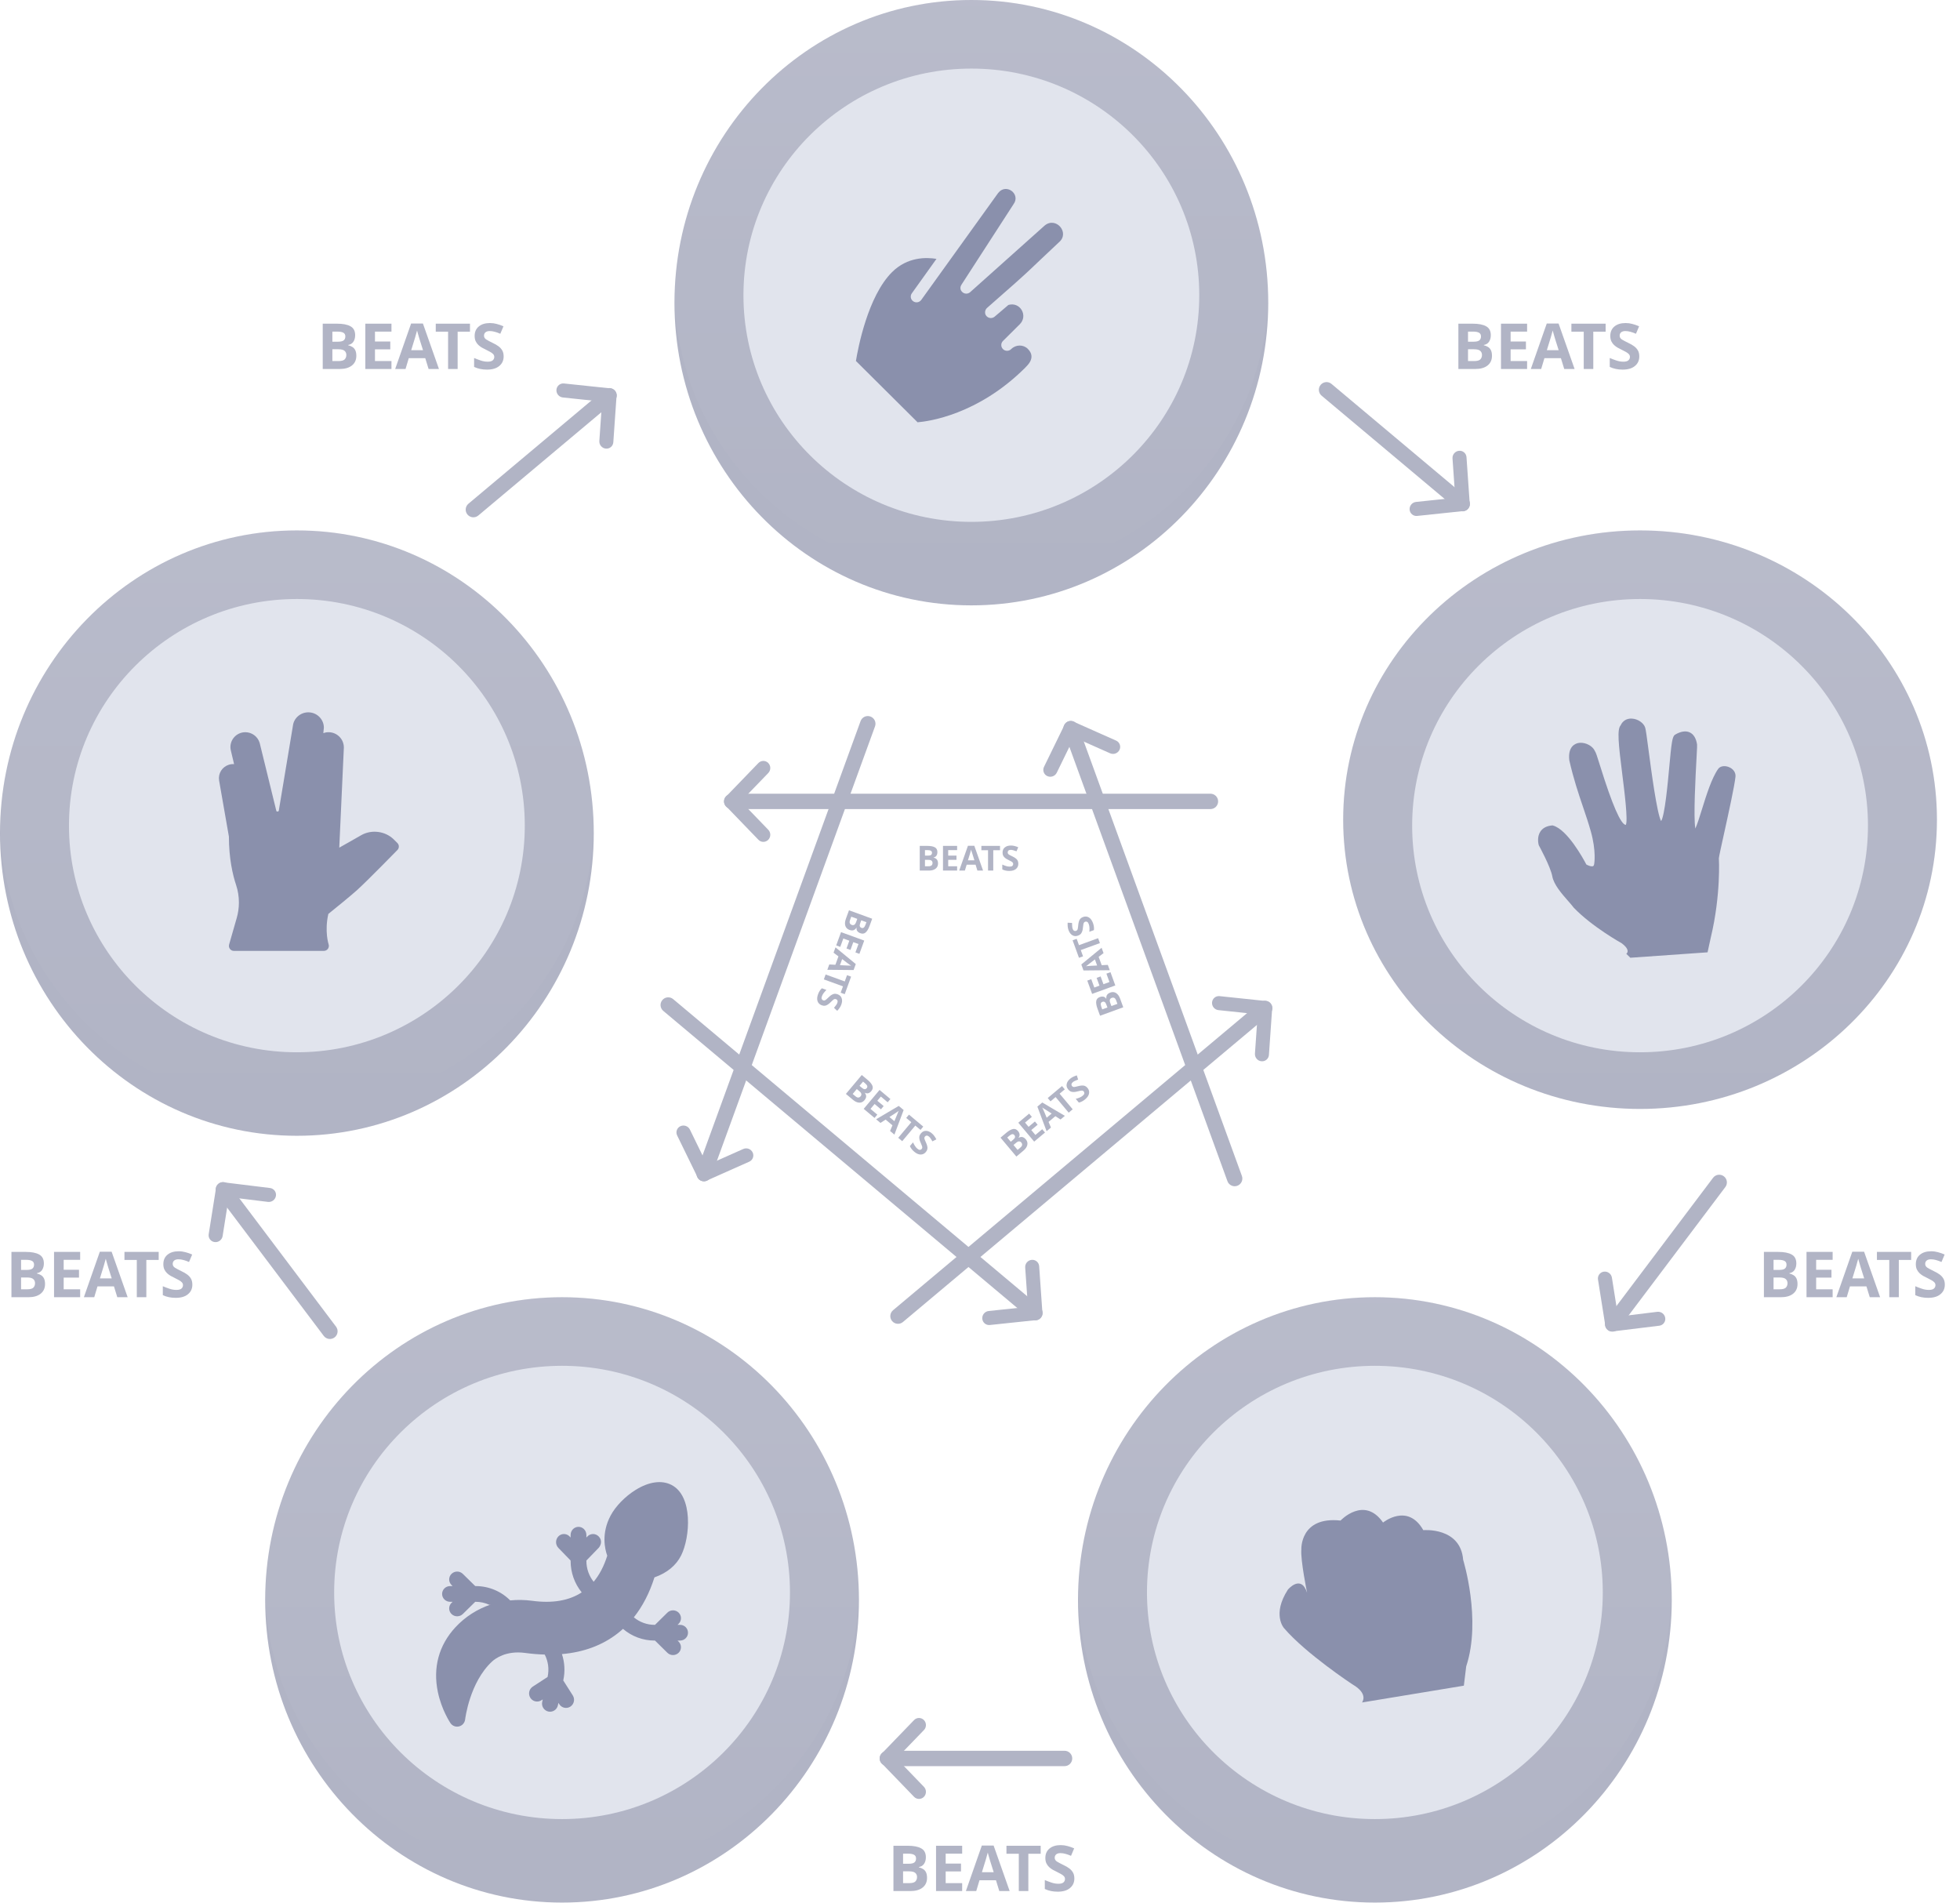
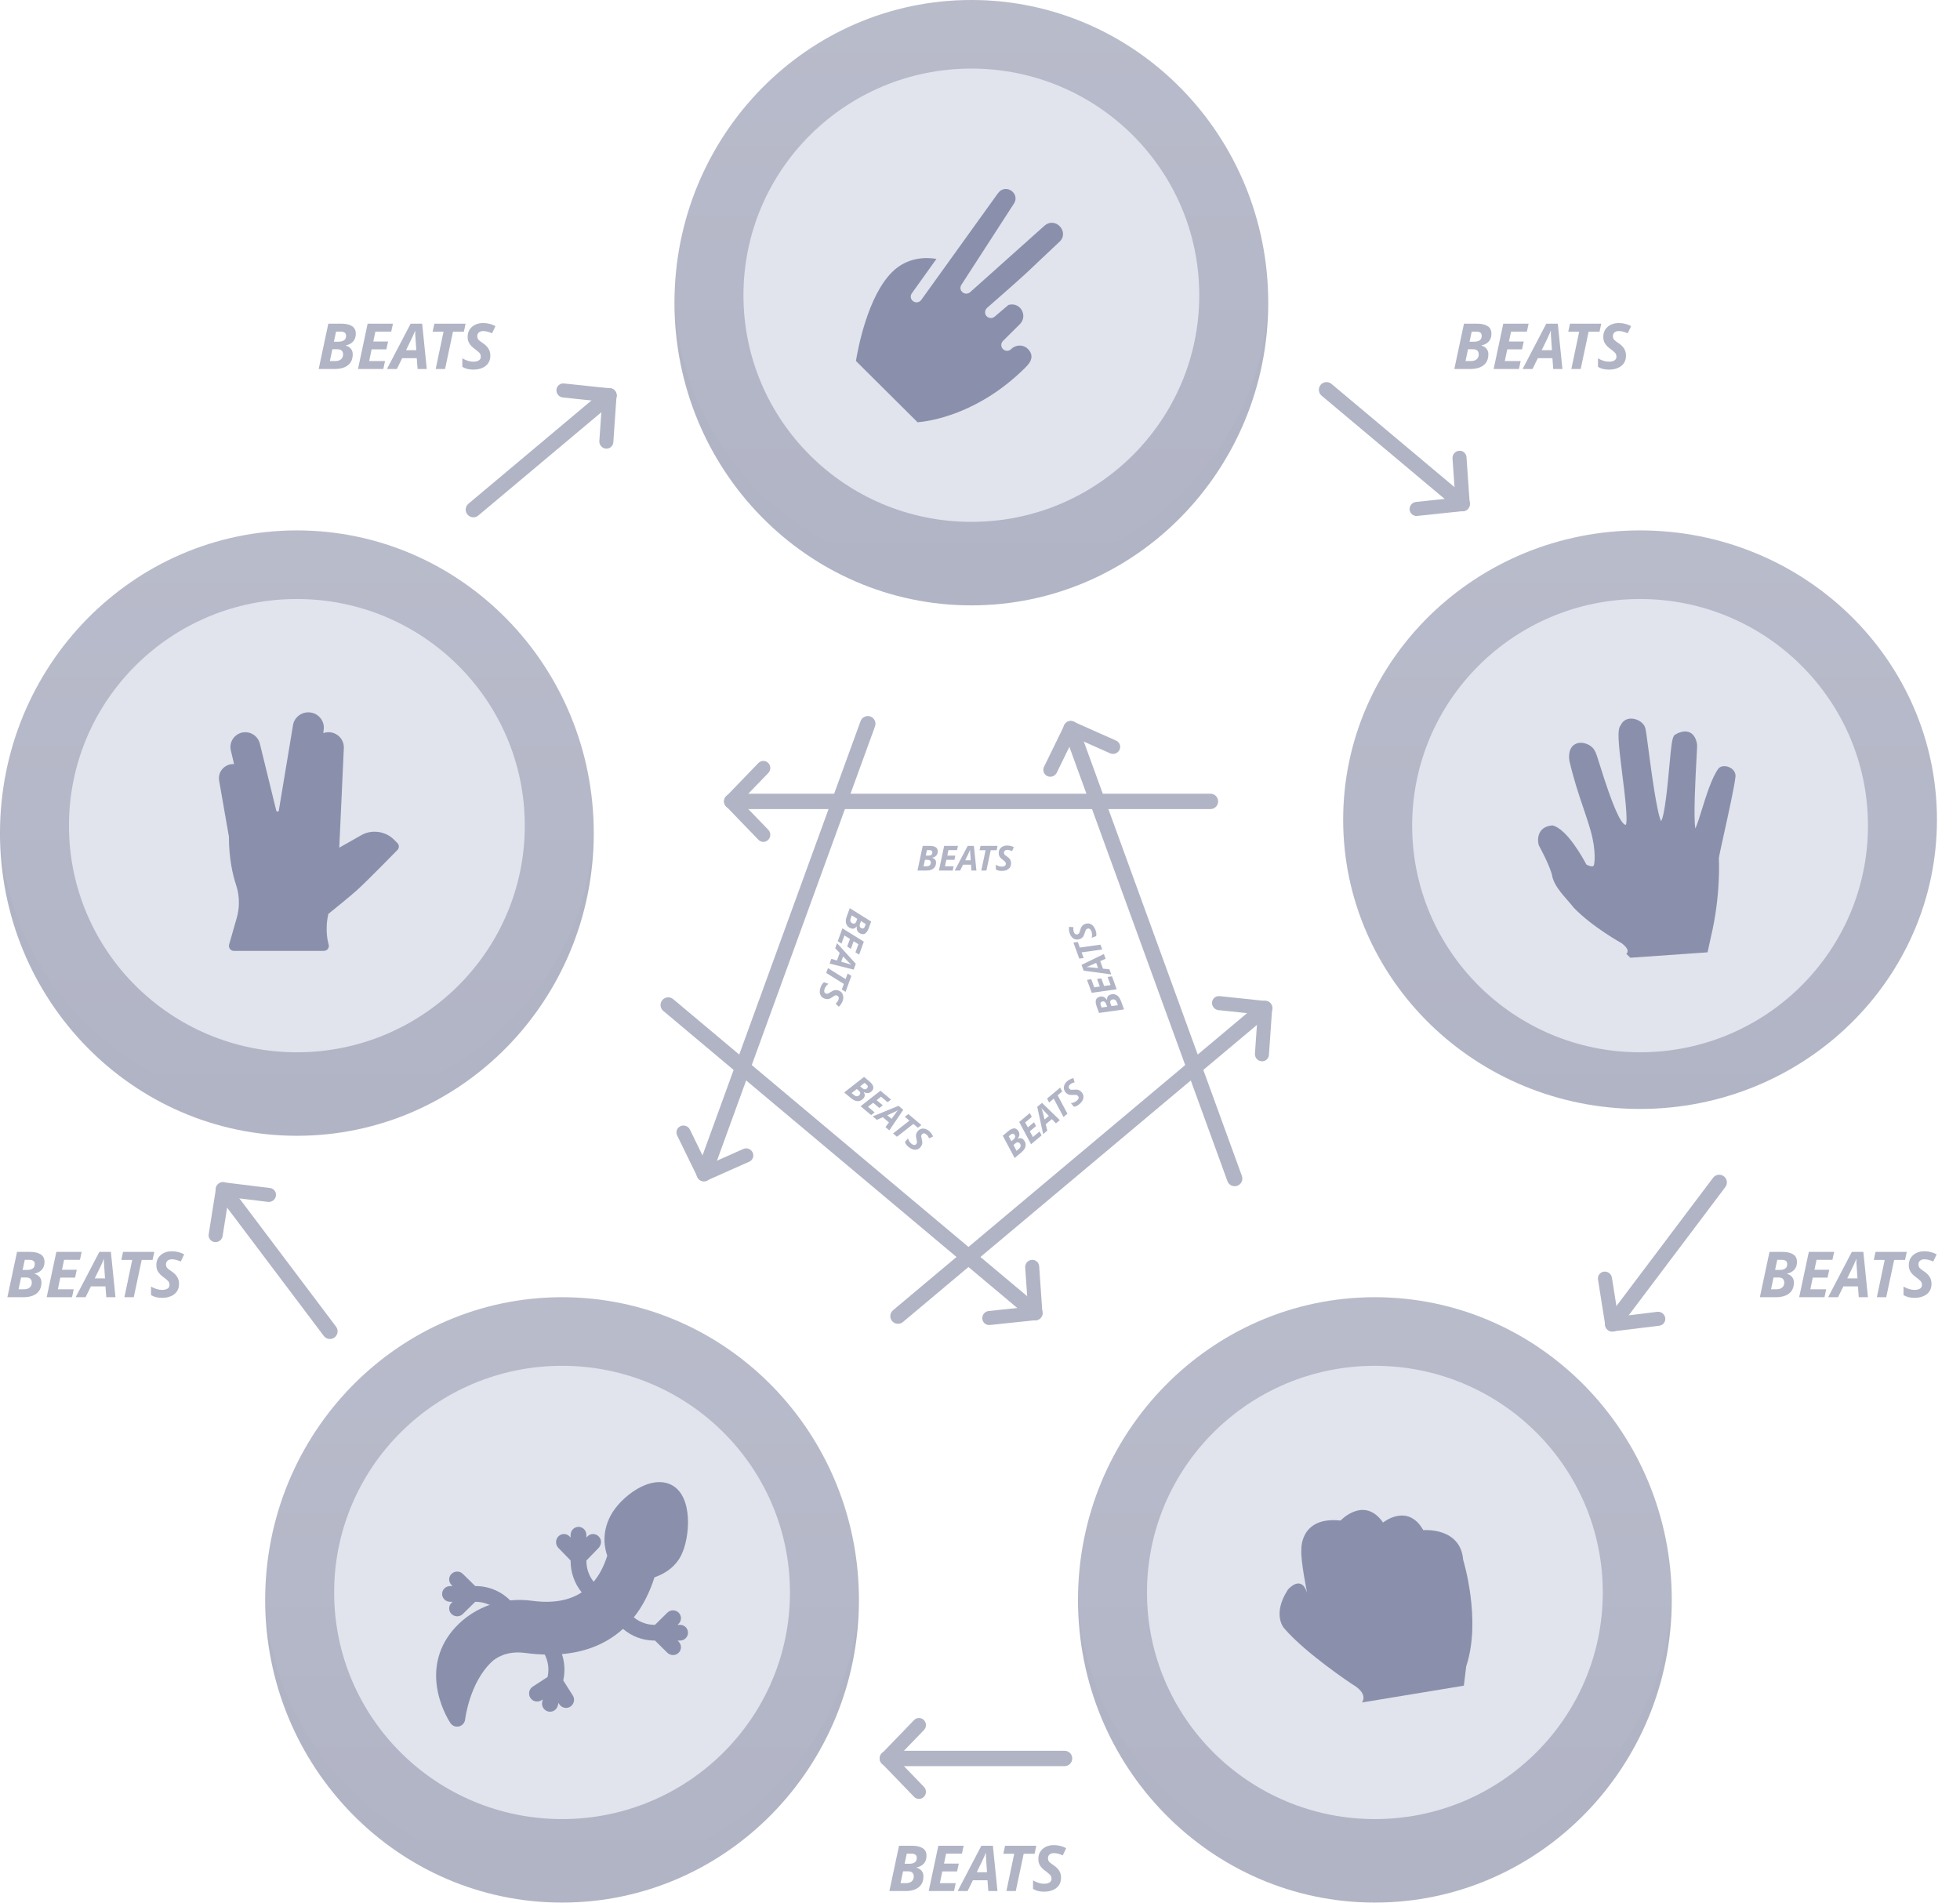
<svg xmlns="http://www.w3.org/2000/svg" width="340" height="330">
  <defs>
    <linearGradient id="a" x1="50%" x2="50%" y1="0%" y2="100%">
      <stop offset="0%" stop-color="#FFF" stop-opacity=".097" />
      <stop offset="100%" stop-color="#FFF" stop-opacity="0" />
    </linearGradient>
  </defs>
  <g fill="none" fill-rule="evenodd">
    <g transform="translate(233 92)">
      <ellipse cx="51.5" cy="50.172" fill="#B1B4C5" rx="51.5" ry="50.172" />
      <ellipse cx="51.5" cy="50.172" fill="url(#a)" rx="51.5" ry="50.172" />
      <g transform="translate(11.965 11.897)">
        <ellipse cx="39.535" cy="39.31" fill="#E1E4ED" rx="39.535" ry="39.31" />
        <path fill="#8A90AC" fill-rule="nonzero" d="M54.896 29.133a2.078 2.078 0 00-.874-.14c-.405.028-.732.192-.925.46-1.14 1.595-2.074 4.607-2.827 7.028-.345 1.119-.81 2.616-1.145 3.327-.35-1.991.045-9.287.199-12.096l.002-.046c.107-1.952.121-2.294.098-2.444-.17-1.07-.599-1.774-1.278-2.088-.686-.32-1.577-.178-2.537.399-.481.29-.614 1.288-1.028 5.81l-.001.02c-.228 2.485-.751 8.206-1.395 9.159-.727-1.333-1.728-8.907-2.16-12.185-.301-2.296-.477-3.614-.596-4.012-.249-.834-1.3-1.544-2.34-1.583-.867-.043-1.578.397-1.917 1.162-.635.705-.41 3.045.29 8.586.335 2.637 1.024 8.084.59 8.695-.865-.094-2.35-3.506-4.414-10.144-.58-1.86-.759-2.418-.937-2.663-.35-.853-1.542-1.51-2.61-1.436-.092.006-.18.018-.268.035-.56.11-1.836.625-1.564 2.998.754 3.29 1.573 5.705 2.367 8.05l.016.046c.476 1.404.925 2.731 1.343 4.204.984 3.476.601 5.633.596 5.658-.032.222-.1.357-.204.405a.396.396 0 01-.139.031c-.311.022-.78-.185-1.02-.319-.551-1.051-3.293-6.062-5.778-6.757l-.09-.026-.09.008c-.911.086-1.581.43-1.991 1.023-.649.937-.38 2.13-.315 2.369l.036.086c.02.036 2.013 3.664 2.322 5.352.266 1.447 1.642 3.015 2.748 4.275l.046.051c.36.413.672.769.917 1.099 3.21 3.343 8.287 6.156 8.328 6.179.633.466.985.917 1.023 1.306a.566.566 0 01-.114.41l-.11.116.702.681 13.392-.94.571-2.613c1.766-7.38 1.397-13.672 1.391-13.714.007-.232.502-2.47.9-4.28l.011-.046c.794-3.603 1.78-8.087 1.97-9.793.082-.73-.386-1.399-1.19-1.703z" />
      </g>
    </g>
    <g transform="translate(0 92)">
      <ellipse cx="51.5" cy="52.5" fill="#B1B4C5" rx="51.5" ry="52.5" />
      <ellipse cx="51.5" cy="50.172" fill="url(#a)" rx="51.5" ry="50.172" />
      <g transform="translate(11.965 11.897)">
        <ellipse cx="39.535" cy="39.31" fill="#E1E4ED" rx="39.535" ry="39.31" />
        <path fill="#8A90AC" fill-rule="nonzero" d="M56.968 42.321l-.613-.61c-1.465-1.456-3.86-1.774-5.647-.752l-3.82 2.17.797-17.382a2.654 2.654 0 00-2.659-2.644c-.317 0-.621.056-.904.158l.095-.933c0-1.474-1.211-2.673-2.698-2.673-1.375 0-2.528 1.025-2.674 2.34l-2.45 14.721c-.032.2-.381.18-.418.054l-2.895-11.802a2.598 2.598 0 00-2.487-1.865c-.794 0-1.533.356-2.027.975a2.546 2.546 0 00-.49 2.186l.563 2.376a2.376 2.376 0 00-.949.12 2.445 2.445 0 00-1.652 2.708l1.703 9.739c0 3.842.678 6.685 1.246 8.392.324.974.488 1.999.488 3.045 0 .911-.127 1.818-.38 2.693l-1.32 4.599a.863.863 0 00.833 1.098h15.607a.866.866 0 00.823-1.135c-.009-.022-.734-2.248-.048-5.276.87-.703 3.917-3.166 5.011-4.16 1.809-1.642 6.764-6.716 6.974-6.932a.858.858 0 00-.009-1.21z" />
      </g>
    </g>
    <g transform="translate(117)">
      <ellipse cx="51.5" cy="52.5" fill="#B1B4C5" rx="51.5" ry="52.5" />
      <ellipse cx="51.5" cy="50.172" fill="url(#a)" rx="51.5" ry="50.172" />
      <g transform="translate(11.965 11.897)">
        <ellipse cx="39.535" cy="39.31" fill="#E1E4ED" rx="39.535" ry="39.31" />
        <path fill="#8A90AC" fill-rule="nonzero" d="M29.214 38.974l4.271-5.97c-1.775-.295-5.035-.36-7.705 2.295-4.208 4.184-5.913 13.225-6.268 15.413l10.696 10.636c1.926-.164 10.452-1.296 18.667-9.464.087-.177 2.088-1.647.452-3.274-.78-.776-2.073-.762-2.871.032a1.01 1.01 0 01-1.436.014.996.996 0 01.014-1.428l2.903-2.886c1.476-1.467.085-3.941-1.974-3.347l-2.377 2.023a1.022 1.022 0 01-1.435-.099c-.369-.424-.29-1.067.13-1.429 8.301-7.242 7.09-6.37 12.43-11.347 1.996-1.652-.515-4.575-2.481-2.901L39.31 38.794a1.01 1.01 0 01-1.322-.014c-.427-.367-.437-.895-.158-1.312l9.012-13.931c1.318-1.774-1.275-3.744-2.663-1.956l-13.325 18.53a1.009 1.009 0 01-1.41.246.976.976 0 01-.23-1.383z" />
      </g>
    </g>
    <g transform="translate(187 225)">
      <ellipse cx="51.5" cy="52.5" fill="#B1B4C5" rx="51.5" ry="52.5" />
      <ellipse cx="51.5" cy="50.172" fill="url(#a)" rx="51.5" ry="50.172" />
      <g transform="translate(11.965 11.897)">
        <ellipse cx="39.535" cy="39.31" fill="#E1E4ED" rx="39.535" ry="39.31" />
        <path fill="#8A90AC" fill-rule="nonzero" d="M54.85 33.665c-.455-5.744-6.914-5.157-6.914-5.157-2.726-4.8-6.984-1.323-6.984-1.323-3.272-4.704-7.374-.345-7.374-.345-7.072-.762-6.798 5.013-6.798 5.013-.167 1.836.996 7.515.996 7.515-1.049-3.273-3.325-.556-3.325-.556-2.797 4.312-.691 6.673-.691 6.673 3.785 4.431 11.854 9.75 11.854 9.75 2.92 1.671 1.685 3.161 1.685 3.161l17.67-2.916.407-3.346c2.686-8.114-.525-18.47-.525-18.47z" />
      </g>
    </g>
    <g transform="translate(46 225)">
      <ellipse cx="51.5" cy="52.5" fill="#B1B4C5" rx="51.5" ry="52.5" />
      <ellipse cx="51.5" cy="50.172" fill="url(#a)" rx="51.5" ry="50.172" />
      <g transform="translate(11.965 11.897)">
        <ellipse cx="39.535" cy="39.31" fill="#E1E4ED" rx="39.535" ry="39.31" />
        <path fill="#8A90AC" fill-rule="nonzero" d="M52.31 21.516c2.294-1.419 4.492-1.726 6.19-.865 3.806 1.93 3.255 9.113 1.698 12.226-.88 1.757-2.438 3.04-4.637 3.821-.852 2.695-2.048 5.011-3.575 6.927a5.615 5.615 0 003.607 1.304h.064l2.146-2.116a1.397 1.397 0 011.956 0 1.35 1.35 0 010 1.929l-.19.187H60c.764 0 1.383.61 1.383 1.364 0 .753-.62 1.363-1.383 1.363h-.432l.19.188a1.35 1.35 0 010 1.928c-.27.267-.624.4-.978.4s-.708-.133-.978-.4l-2.146-2.116h-.064a8.404 8.404 0 01-5.487-2.027 15.99 15.99 0 01-.913.77c-2.65 2.07-5.892 3.275-9.68 3.604.478 1.435.571 2.99.244 4.507l-.013.063 1.651 2.598a1.416 1.416 0 01-.418 1.944 1.387 1.387 0 01-1.924-.423l-.146-.23-.093.43a1.396 1.396 0 01-1.656 1.075 1.407 1.407 0 01-1.065-1.674l.093-.43-.228.148c-.647.42-1.508.231-1.924-.423a1.416 1.416 0 01.419-1.944l2.57-1.67.014-.063a5.721 5.721 0 00-.507-3.827 31.796 31.796 0 01-3.407-.283c-3.328-.45-5.215 1.016-5.714 1.476-3.92 3.613-4.679 9.998-4.686 10.062a1.403 1.403 0 01-1.391 1.247 1.4 1.4 0 01-1.158-.615c-.063-.093-1.538-2.295-2.185-5.403-.879-4.22.169-8.093 3.03-11.197a14.707 14.707 0 016.21-3.985l-.292.076a5.682 5.682 0 00-2.397-.53h-.064l-2.154 2.116c-.271.267-.627.4-.982.4s-.71-.133-.982-.4a1.347 1.347 0 010-1.928l.191-.188h-.433c-.767 0-1.389-.61-1.389-1.363 0-.754.622-1.364 1.389-1.364h.433l-.19-.188a1.347 1.347 0 010-1.928 1.406 1.406 0 011.963 0l2.154 2.116h.064c2.345 0 4.568.96 6.152 2.643l-.154-.158a16.297 16.297 0 013.802.067c3.513.475 6.386-.013 8.604-1.456a8.658 8.658 0 01-1.924-5.463v-.065l-2.124-2.19a1.442 1.442 0 010-1.995 1.34 1.34 0 011.936 0l.187.194v-.44c0-.78.613-1.411 1.37-1.411.755 0 1.368.631 1.368 1.41v.441l.188-.194a1.34 1.34 0 011.935 0c.815.84.227 1.762 0 1.996l-2.123 2.189v.065c0 1.332.45 2.606 1.259 3.618 1.002-1.198 1.79-2.703 2.36-4.514-.417-1.153-1.065-3.882.589-6.978.866-1.622 2.531-3.326 4.345-4.448z" />
      </g>
    </g>
    <g fill="#B1B4C5" transform="rotate(-40 152.162 -62.778)">
      <rect width="32.692" height="2.667" y="6.667" rx="1.333" />
      <path d="M27.437 1.343l5.617 5.819c.47.487.466 1.26-.009 1.744a1.187 1.187 0 01-1.7-.009l-5.617-5.819a1.249 1.249 0 01.009-1.744 1.187 1.187 0 011.7.009z" />
      <path d="M25.728 12.922l5.617-5.82a1.187 1.187 0 011.7-.008c.475.483.48 1.257.009 1.744l-5.617 5.82a1.187 1.187 0 01-1.7.008 1.249 1.249 0 01-.009-1.744z" />
    </g>
    <g fill="#B1B4C5" transform="scale(1 -1) rotate(-40 11.858 -344.091)">
      <rect width="32.692" height="2.667" y="6.667" rx="1.333" />
      <path d="M27.437 1.343l5.617 5.819c.47.487.466 1.26-.009 1.744a1.187 1.187 0 01-1.7-.009l-5.617-5.819a1.249 1.249 0 01.009-1.744 1.187 1.187 0 011.7.009z" />
      <path d="M25.728 12.922l5.617-5.82a1.187 1.187 0 011.7-.008c.475.483.48 1.257.009 1.744l-5.617 5.82a1.187 1.187 0 01-1.7.008 1.249 1.249 0 01-.009-1.744z" />
    </g>
    <g fill="#B1B4C5" transform="rotate(127 100.649 180.558)">
      <rect width="32.692" height="2.667" y="6.667" rx="1.333" />
      <path d="M27.437 1.343l5.617 5.819c.47.487.466 1.26-.009 1.744a1.187 1.187 0 01-1.7-.009l-5.617-5.819a1.249 1.249 0 01.009-1.744 1.187 1.187 0 011.7.009z" />
      <path d="M25.728 12.922l5.617-5.82a1.187 1.187 0 011.7-.008c.475.483.48 1.257.009 1.744l-5.617 5.82a1.187 1.187 0 01-1.7.008 1.249 1.249 0 01-.009-1.744z" />
    </g>
    <g fill="#B1B4C5" transform="matrix(-1 0 0 1 186 297)">
      <rect width="32.692" height="2.667" y="6.667" rx="1.333" />
      <path d="M27.437 1.343l5.617 5.819c.47.487.466 1.26-.009 1.744a1.187 1.187 0 01-1.7-.009l-5.617-5.819a1.249 1.249 0 01.009-1.744 1.187 1.187 0 011.7.009z" />
      <path d="M25.728 12.922l5.617-5.82a1.187 1.187 0 011.7-.008c.475.483.48 1.257.009 1.744l-5.617 5.82a1.187 1.187 0 01-1.7.008 1.249 1.249 0 01-.009-1.744z" />
    </g>
    <g fill="#B1B4C5" transform="scale(-1 1) rotate(-53 195.597 178.185)">
      <rect width="32.692" height="2.667" y="6.667" rx="1.333" />
      <path d="M27.437 1.343l5.617 5.819c.47.487.466 1.26-.009 1.744a1.187 1.187 0 01-1.7-.009l-5.617-5.819a1.249 1.249 0 01.009-1.744 1.187 1.187 0 011.7.009z" />
      <path d="M25.728 12.922l5.617-5.82a1.187 1.187 0 011.7-.008c.475.483.48 1.257.009 1.744l-5.617 5.82a1.187 1.187 0 01-1.7.008 1.249 1.249 0 01-.009-1.744z" />
    </g>
    <g fill="#B1B4C5">
      <g transform="matrix(-1 0 0 1 212 131)">
        <rect width="85" height="2.667" x=".692" y="6.667" rx="1.333" />
        <path d="M80.437 1.343l5.617 5.819c.47.487.466 1.26-.009 1.744a1.187 1.187 0 01-1.7-.009l-5.617-5.819a1.249 1.249 0 01.009-1.744 1.187 1.187 0 011.7.009z" />
        <path d="M78.728 12.922l5.617-5.82a1.187 1.187 0 011.7-.008c.475.483.48 1.257.009 1.744l-5.617 5.82a1.187 1.187 0 01-1.7.008 1.249 1.249 0 01-.009-1.744z" />
      </g>
-       <text font-family="BarlowSemiCondensed-Bold, Barlow Semi Condensed" font-size="6" font-style="condensed" font-weight="bold" transform="translate(124 131)">
+       <text font-family="BarlowSemiCondensed-Bold, Barlow Semi Condensed" font-size="6" font-style="oblique" font-weight="bold" transform="translate(124 131)">
        <tspan x="35" y="20">BEATS</tspan>
      </text>
      <g transform="rotate(40 -169.505 247.617)">
        <rect width="85" height="2.667" x=".692" y="6.667" rx="1.333" />
        <path d="M80.437 1.343l5.617 5.819c.47.487.466 1.26-.009 1.744a1.187 1.187 0 01-1.7-.009l-5.617-5.819a1.249 1.249 0 01.009-1.744 1.187 1.187 0 011.7.009z" />
        <path d="M78.728 12.922l5.617-5.82a1.187 1.187 0 011.7-.008c.475.483.48 1.257.009 1.744l-5.617 5.82a1.187 1.187 0 01-1.7.008 1.249 1.249 0 01-.009-1.744z" />
      </g>
-       <text font-family="BarlowSemiCondensed-Bold, Barlow Semi Condensed" font-size="6" font-style="condensed" font-weight="bold" transform="rotate(40 -161.263 250.617)">
+       <text font-family="BarlowSemiCondensed-Bold, Barlow Semi Condensed" font-size="6" font-style="oblique" font-weight="bold" transform="rotate(40 -161.263 250.617)">
        <tspan x="35" y="6">BEATS</tspan>
      </text>
      <g transform="rotate(-40 381.505 -93.07)">
        <rect width="85" height="2.667" x=".692" y="6.667" rx="1.333" />
        <path d="M80.437 1.343l5.617 5.819c.47.487.466 1.26-.009 1.744a1.187 1.187 0 01-1.7-.009l-5.617-5.819a1.249 1.249 0 01.009-1.744 1.187 1.187 0 011.7.009z" />
        <path d="M78.728 12.922l5.617-5.82a1.187 1.187 0 011.7-.008c.475.483.48 1.257.009 1.744l-5.617 5.82a1.187 1.187 0 01-1.7.008 1.249 1.249 0 01-.009-1.744z" />
      </g>
-       <text font-family="BarlowSemiCondensed-Bold, Barlow Semi Condensed" font-size="6" font-style="condensed" font-weight="bold" transform="rotate(-40 373.263 -90.07)">
+       <text font-family="BarlowSemiCondensed-Bold, Barlow Semi Condensed" font-size="6" font-style="oblique" font-weight="bold" transform="rotate(-40 373.263 -90.07)">
        <tspan x="35" y="6">BEATS</tspan>
      </text>
      <g>
        <g transform="rotate(-110 176.867 31.934)">
          <rect width="85" height="2.667" x=".692" y="6.667" rx="1.333" />
          <path d="M80.437 1.343l5.617 5.819c.47.487.466 1.26-.009 1.744a1.187 1.187 0 01-1.7-.009l-5.617-5.819a1.249 1.249 0 01.009-1.744 1.187 1.187 0 011.7.009z" />
          <path d="M78.728 12.922l5.617-5.82a1.187 1.187 0 011.7-.008c.475.483.48 1.257.009 1.744l-5.617 5.82a1.187 1.187 0 01-1.7.008 1.249 1.249 0 01-.009-1.744z" />
        </g>
-         <text font-family="BarlowSemiCondensed-Bold, Barlow Semi Condensed" font-size="6" font-style="condensed" font-weight="bold" transform="rotate(-110 174.766 34.934)">
+         <text font-family="BarlowSemiCondensed-Bold, Barlow Semi Condensed" font-size="6" font-style="oblique" font-weight="bold" transform="rotate(-110 174.766 34.934)">
          <tspan x="36" y="6">BEATS</tspan>
        </text>
      </g>
      <g>
        <g transform="rotate(110 35.133 118.76)">
          <rect width="85" height="2.667" x=".692" y="6.667" rx="1.333" />
          <path d="M80.437 1.343l5.617 5.819c.47.487.466 1.26-.009 1.744a1.187 1.187 0 01-1.7-.009l-5.617-5.819a1.249 1.249 0 01.009-1.744 1.187 1.187 0 011.7.009z" />
          <path d="M78.728 12.922l5.617-5.82a1.187 1.187 0 011.7-.008c.475.483.48 1.257.009 1.744l-5.617 5.82a1.187 1.187 0 01-1.7.008 1.249 1.249 0 01-.009-1.744z" />
        </g>
-         <text font-family="BarlowSemiCondensed-Bold, Barlow Semi Condensed" font-size="6" font-style="condensed" font-weight="bold" transform="rotate(110 37.234 121.76)">
+         <text font-family="BarlowSemiCondensed-Bold, Barlow Semi Condensed" font-size="6" font-style="oblique" font-weight="bold" transform="rotate(110 37.234 121.76)">
          <tspan x="33" y="6">BEATS</tspan>
        </text>
      </g>
    </g>
-     <text fill="#B1B4C5" font-family="BarlowSemiCondensed-Bold, Barlow Semi Condensed" font-size="11" font-style="condensed" font-weight="bold">
+     <text fill="#B1B4C5" font-family="BarlowSemiCondensed-Bold, Barlow Semi Condensed" font-size="11" font-style="oblique" font-weight="bold">
      <tspan x="252" y="64">BEATS</tspan>
    </text>
-     <text fill="#B1B4C5" font-family="BarlowSemiCondensed-Bold, Barlow Semi Condensed" font-size="11" font-style="condensed" font-weight="bold">
+     <text fill="#B1B4C5" font-family="BarlowSemiCondensed-Bold, Barlow Semi Condensed" font-size="11" font-style="oblique" font-weight="bold">
      <tspan x="55" y="64">BEATS</tspan>
    </text>
-     <text fill="#B1B4C5" font-family="BarlowSemiCondensed-Bold, Barlow Semi Condensed" font-size="11" font-style="condensed" font-weight="bold">
+     <text fill="#B1B4C5" font-family="BarlowSemiCondensed-Bold, Barlow Semi Condensed" font-size="11" font-style="oblique" font-weight="bold">
      <tspan x="305" y="225">BEATS</tspan>
    </text>
-     <text fill="#B1B4C5" font-family="BarlowSemiCondensed-Bold, Barlow Semi Condensed" font-size="11" font-style="condensed" font-weight="bold">
+     <text fill="#B1B4C5" font-family="BarlowSemiCondensed-Bold, Barlow Semi Condensed" font-size="11" font-style="oblique" font-weight="bold">
      <tspan x="1" y="225">BEATS</tspan>
    </text>
-     <text fill="#B1B4C5" font-family="BarlowSemiCondensed-Bold, Barlow Semi Condensed" font-size="11" font-style="condensed" font-weight="bold">
+     <text fill="#B1B4C5" font-family="BarlowSemiCondensed-Bold, Barlow Semi Condensed" font-size="11" font-style="oblique" font-weight="bold">
      <tspan x="154" y="328">BEATS</tspan>
    </text>
  </g>
</svg>
